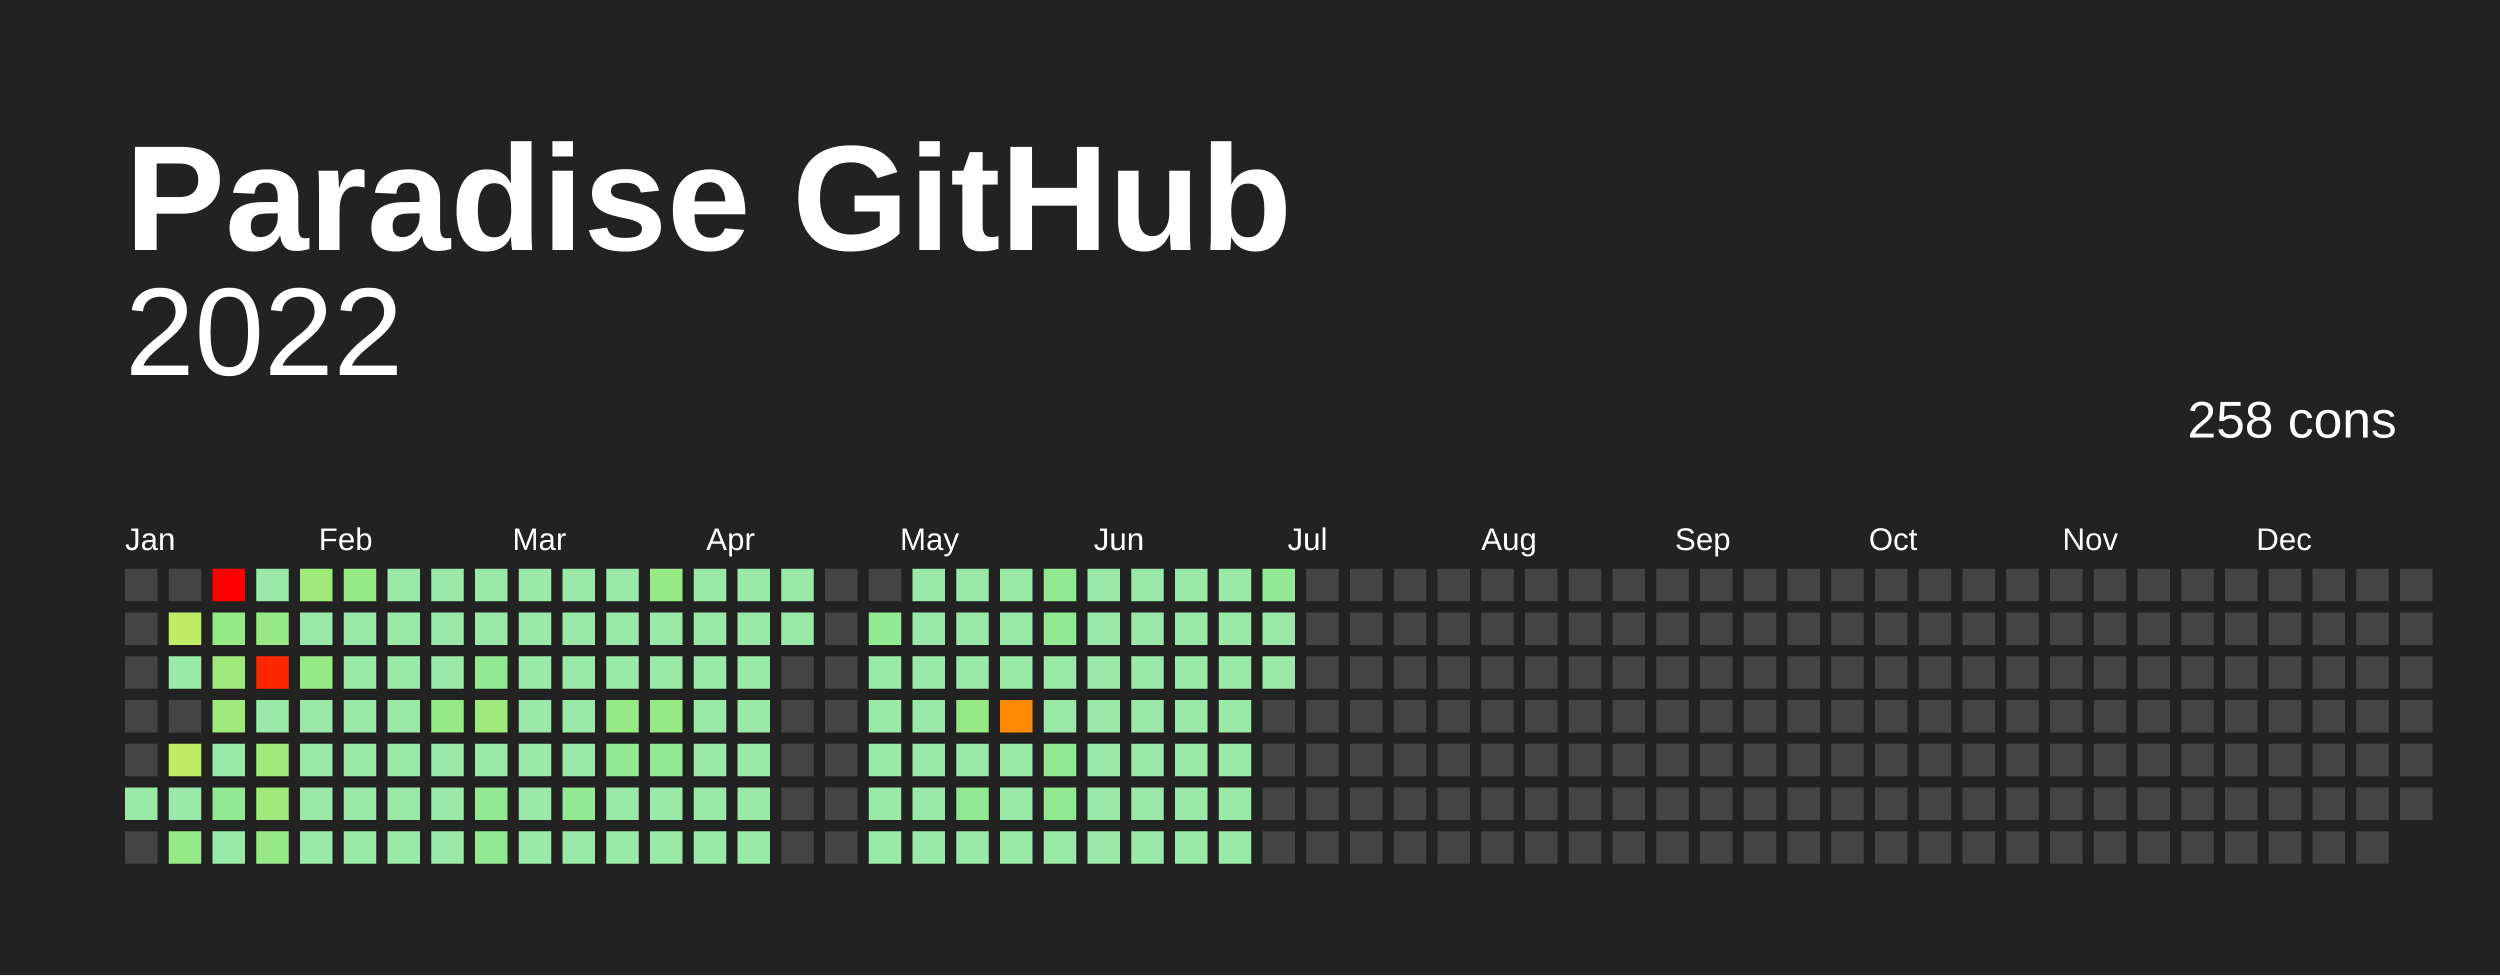
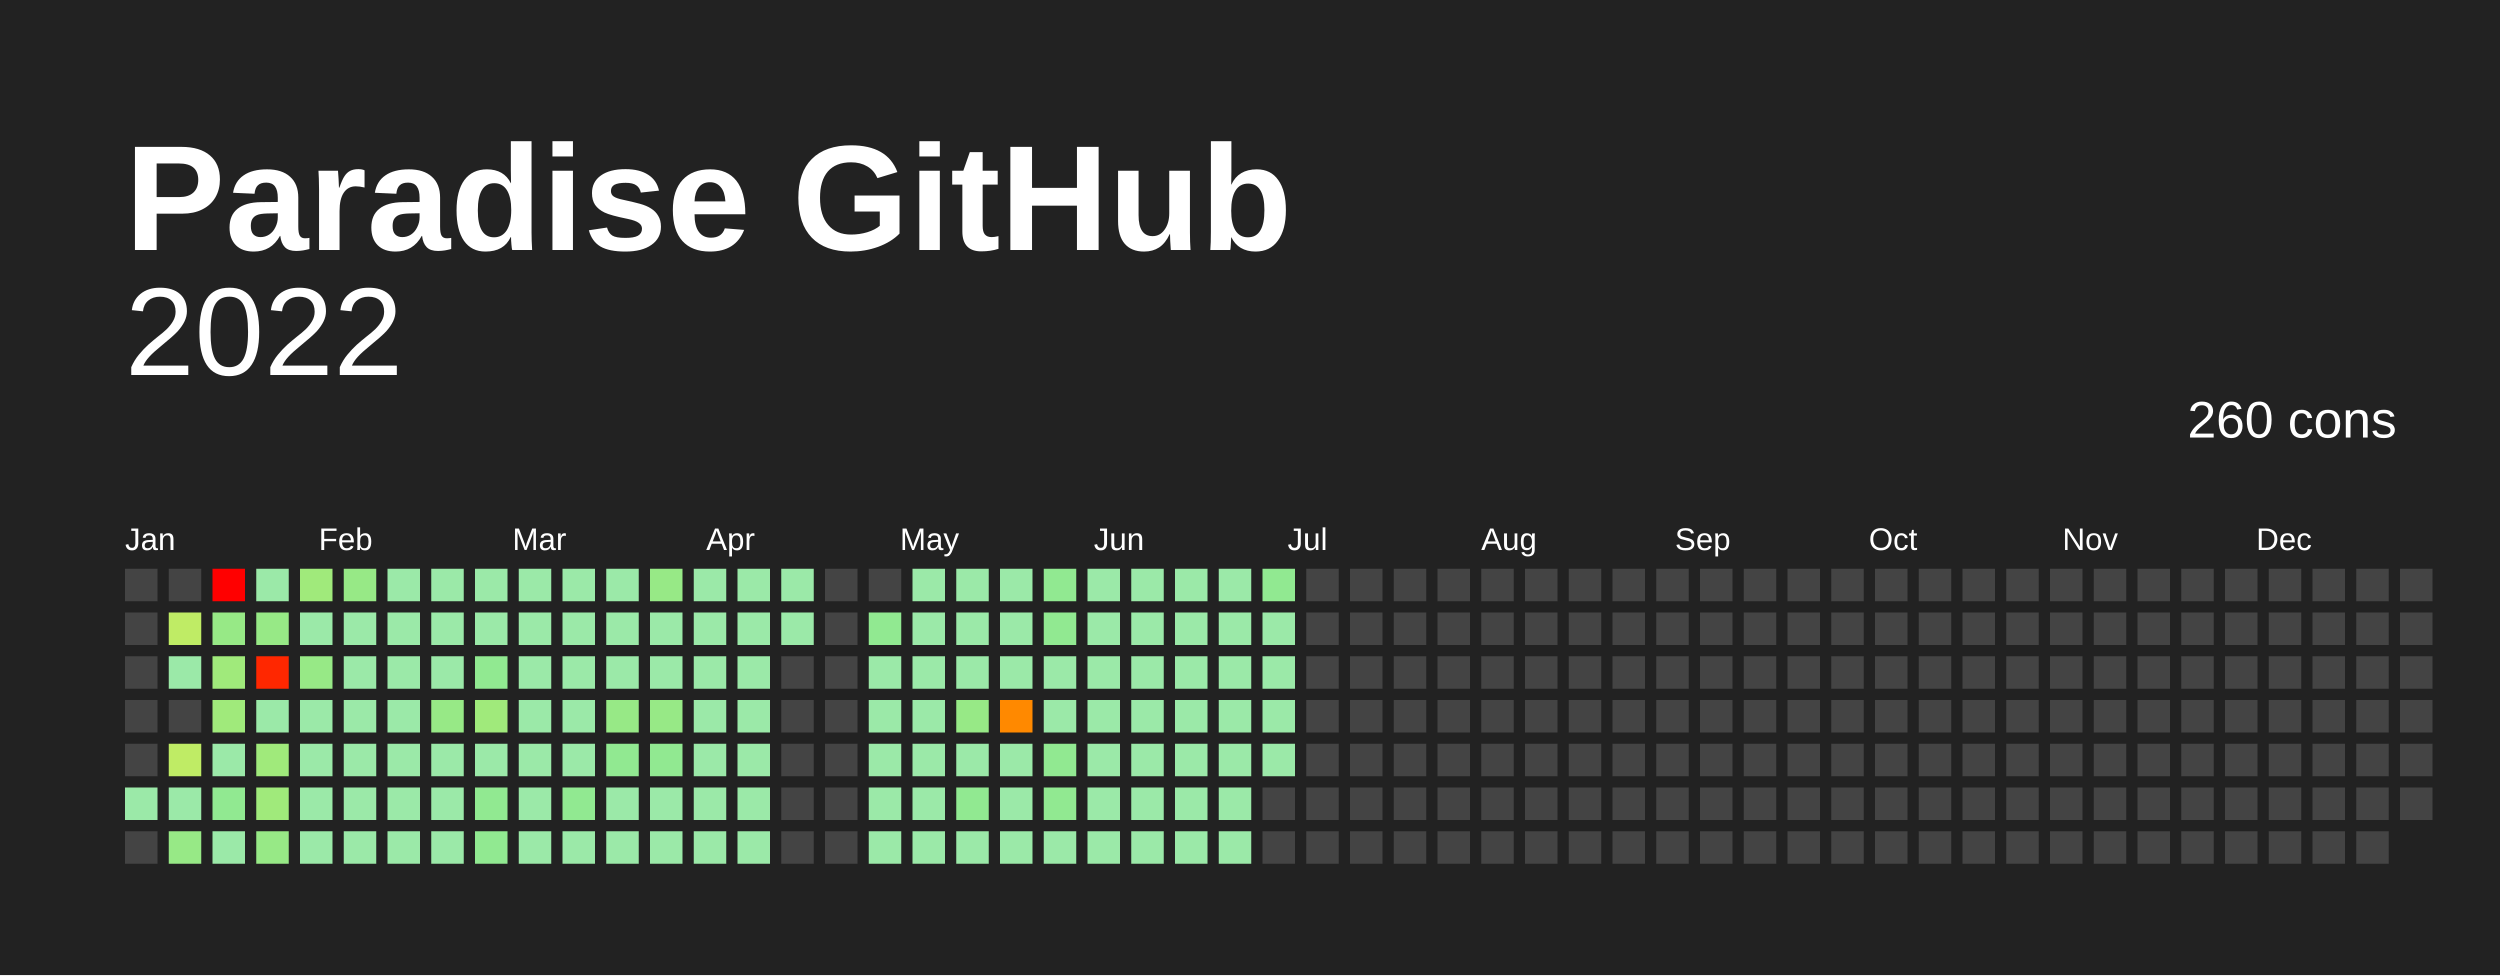
<svg xmlns="http://www.w3.org/2000/svg" baseProfile="full" height="78mm" version="1.1" viewBox="0,0,200,78" width="200mm">
  <defs />
  <rect fill="#222222" height="78" width="200" x="0" y="0" />
  <text fill="#FFFFFF" style="font-size:12px; font-family:Arial; font-weight:bold;" x="10" y="20">Paradise GitHub</text>
  <text alignment-baseline="hanging" fill="#FFFFFF" style="font-size:10.0px; font-family:Arial;" x="10" y="30">2022</text>
-   <text alignment-baseline="hanging" fill="#FFFFFF" style="font-size:4.125px; font-family:Arial;" x="175" y="35">258 cons</text>
+   <text alignment-baseline="hanging" fill="#FFFFFF" style="font-size:4.125px; font-family:Arial;" x="175" y="35">260 cons</text>
  <text fill="#FFFFFF" style="font-size:2.5px; font-family:Arial" x="10.0" y="44">Jan</text>
  <text fill="#FFFFFF" style="font-size:2.5px; font-family:Arial" x="25.5" y="44">Feb</text>
  <text fill="#FFFFFF" style="font-size:2.5px; font-family:Arial" x="41.0" y="44">Mar</text>
  <text fill="#FFFFFF" style="font-size:2.5px; font-family:Arial" x="56.5" y="44">Apr</text>
  <text fill="#FFFFFF" style="font-size:2.5px; font-family:Arial" x="72.0" y="44">May</text>
  <text fill="#FFFFFF" style="font-size:2.5px; font-family:Arial" x="87.5" y="44">Jun</text>
  <text fill="#FFFFFF" style="font-size:2.5px; font-family:Arial" x="103.0" y="44">Jul</text>
  <text fill="#FFFFFF" style="font-size:2.5px; font-family:Arial" x="118.5" y="44">Aug</text>
  <text fill="#FFFFFF" style="font-size:2.5px; font-family:Arial" x="134.0" y="44">Sep</text>
  <text fill="#FFFFFF" style="font-size:2.5px; font-family:Arial" x="149.5" y="44">Oct</text>
  <text fill="#FFFFFF" style="font-size:2.5px; font-family:Arial" x="165.0" y="44">Nov</text>
  <text fill="#FFFFFF" style="font-size:2.5px; font-family:Arial" x="180.5" y="44">Dec</text>
  <rect fill="#444444" height="2.6" width="2.6" x="10.0" y="45.5" />
  <rect fill="#444444" height="2.6" width="2.6" x="10.0" y="49.0" />
  <rect fill="#444444" height="2.6" width="2.6" x="10.0" y="52.5" />
  <rect fill="#444444" height="2.6" width="2.6" x="10.0" y="56.0" />
  <rect fill="#444444" height="2.6" width="2.6" x="10.0" y="59.5" />
  <rect fill="#9be9a8" height="2.6" width="2.6" x="10.0" y="63.0" />
  <rect fill="#444444" height="2.6" width="2.6" x="10.0" y="66.5" />
  <rect fill="#444444" height="2.6" width="2.6" x="13.5" y="45.5" />
  <rect fill="#bfec65" height="2.6" width="2.6" x="13.5" y="49.0" />
  <rect fill="#9be9a8" height="2.6" width="2.6" x="13.5" y="52.5" />
  <rect fill="#444444" height="2.6" width="2.6" x="13.5" y="56.0" />
  <rect fill="#bfec65" height="2.6" width="2.6" x="13.5" y="59.5" />
  <rect fill="#9be9a8" height="2.6" width="2.6" x="13.5" y="63.0" />
  <rect fill="#97e986" height="2.6" width="2.6" x="13.5" y="66.5" />
  <rect fill="red" height="2.6" width="2.6" x="17.0" y="45.5" />
  <rect fill="#97e986" height="2.6" width="2.6" x="17.0" y="49.0" />
  <rect fill="#a0ea7b" height="2.6" width="2.6" x="17.0" y="52.5" />
  <rect fill="#a0ea7b" height="2.6" width="2.6" x="17.0" y="56.0" />
  <rect fill="#9be9a8" height="2.6" width="2.6" x="17.0" y="59.5" />
  <rect fill="#91e991" height="2.6" width="2.6" x="17.0" y="63.0" />
  <rect fill="#9be9a8" height="2.6" width="2.6" x="17.0" y="66.5" />
  <rect fill="#9be9a8" height="2.6" width="2.6" x="20.5" y="45.5" />
  <rect fill="#97e986" height="2.6" width="2.6" x="20.5" y="49.0" />
  <rect fill="#ff2700" height="2.6" width="2.6" x="20.5" y="52.5" />
  <rect fill="#9be9a8" height="2.6" width="2.6" x="20.5" y="56.0" />
  <rect fill="#a0ea7b" height="2.6" width="2.6" x="20.5" y="59.5" />
  <rect fill="#a0ea7b" height="2.6" width="2.6" x="20.5" y="63.0" />
  <rect fill="#97e986" height="2.6" width="2.6" x="20.5" y="66.5" />
  <rect fill="#a0ea7b" height="2.6" width="2.6" x="24.0" y="45.5" />
  <rect fill="#9be9a8" height="2.6" width="2.6" x="24.0" y="49.0" />
  <rect fill="#97e986" height="2.6" width="2.6" x="24.0" y="52.5" />
  <rect fill="#9be9a8" height="2.6" width="2.6" x="24.0" y="56.0" />
  <rect fill="#9be9a8" height="2.6" width="2.6" x="24.0" y="59.5" />
  <rect fill="#9be9a8" height="2.6" width="2.6" x="24.0" y="63.0" />
  <rect fill="#9be9a8" height="2.6" width="2.6" x="24.0" y="66.5" />
  <rect fill="#97e986" height="2.6" width="2.6" x="27.5" y="45.5" />
  <rect fill="#9be9a8" height="2.6" width="2.6" x="27.5" y="49.0" />
  <rect fill="#9be9a8" height="2.6" width="2.6" x="27.5" y="52.5" />
  <rect fill="#9be9a8" height="2.6" width="2.6" x="27.5" y="56.0" />
  <rect fill="#9be9a8" height="2.6" width="2.6" x="27.5" y="59.5" />
  <rect fill="#9be9a8" height="2.6" width="2.6" x="27.5" y="63.0" />
  <rect fill="#9be9a8" height="2.6" width="2.6" x="27.5" y="66.5" />
  <rect fill="#9be9a8" height="2.6" width="2.6" x="31.0" y="45.5" />
  <rect fill="#9be9a8" height="2.6" width="2.6" x="31.0" y="49.0" />
  <rect fill="#9be9a8" height="2.6" width="2.6" x="31.0" y="52.5" />
  <rect fill="#9be9a8" height="2.6" width="2.6" x="31.0" y="56.0" />
  <rect fill="#9be9a8" height="2.6" width="2.6" x="31.0" y="59.5" />
  <rect fill="#9be9a8" height="2.6" width="2.6" x="31.0" y="63.0" />
  <rect fill="#9be9a8" height="2.6" width="2.6" x="31.0" y="66.5" />
  <rect fill="#9be9a8" height="2.6" width="2.6" x="34.5" y="45.5" />
  <rect fill="#9be9a8" height="2.6" width="2.6" x="34.5" y="49.0" />
  <rect fill="#9be9a8" height="2.6" width="2.6" x="34.5" y="52.5" />
  <rect fill="#97e986" height="2.6" width="2.6" x="34.5" y="56.0" />
  <rect fill="#9be9a8" height="2.6" width="2.6" x="34.5" y="59.5" />
  <rect fill="#9be9a8" height="2.6" width="2.6" x="34.5" y="63.0" />
  <rect fill="#9be9a8" height="2.6" width="2.6" x="34.5" y="66.5" />
  <rect fill="#9be9a8" height="2.6" width="2.6" x="38.0" y="45.5" />
  <rect fill="#9be9a8" height="2.6" width="2.6" x="38.0" y="49.0" />
  <rect fill="#91e991" height="2.6" width="2.6" x="38.0" y="52.5" />
  <rect fill="#a0ea7b" height="2.6" width="2.6" x="38.0" y="56.0" />
  <rect fill="#9be9a8" height="2.6" width="2.6" x="38.0" y="59.5" />
  <rect fill="#91e991" height="2.6" width="2.6" x="38.0" y="63.0" />
  <rect fill="#91e991" height="2.6" width="2.6" x="38.0" y="66.5" />
  <rect fill="#9be9a8" height="2.6" width="2.6" x="41.5" y="45.5" />
  <rect fill="#9be9a8" height="2.6" width="2.6" x="41.5" y="49.0" />
  <rect fill="#9be9a8" height="2.6" width="2.6" x="41.5" y="52.5" />
  <rect fill="#9be9a8" height="2.6" width="2.6" x="41.5" y="56.0" />
  <rect fill="#9be9a8" height="2.6" width="2.6" x="41.5" y="59.5" />
  <rect fill="#9be9a8" height="2.6" width="2.6" x="41.5" y="63.0" />
  <rect fill="#9be9a8" height="2.6" width="2.6" x="41.5" y="66.5" />
  <rect fill="#9be9a8" height="2.6" width="2.6" x="45.0" y="45.5" />
  <rect fill="#9be9a8" height="2.6" width="2.6" x="45.0" y="49.0" />
  <rect fill="#9be9a8" height="2.6" width="2.6" x="45.0" y="52.5" />
  <rect fill="#9be9a8" height="2.6" width="2.6" x="45.0" y="56.0" />
  <rect fill="#9be9a8" height="2.6" width="2.6" x="45.0" y="59.5" />
  <rect fill="#91e991" height="2.6" width="2.6" x="45.0" y="63.0" />
  <rect fill="#9be9a8" height="2.6" width="2.6" x="45.0" y="66.5" />
  <rect fill="#9be9a8" height="2.6" width="2.6" x="48.5" y="45.5" />
  <rect fill="#9be9a8" height="2.6" width="2.6" x="48.5" y="49.0" />
  <rect fill="#9be9a8" height="2.6" width="2.6" x="48.5" y="52.5" />
  <rect fill="#97e986" height="2.6" width="2.6" x="48.5" y="56.0" />
  <rect fill="#91e991" height="2.6" width="2.6" x="48.5" y="59.5" />
  <rect fill="#9be9a8" height="2.6" width="2.6" x="48.5" y="63.0" />
  <rect fill="#9be9a8" height="2.6" width="2.6" x="48.5" y="66.5" />
  <rect fill="#97e986" height="2.6" width="2.6" x="52.0" y="45.5" />
  <rect fill="#9be9a8" height="2.6" width="2.6" x="52.0" y="49.0" />
  <rect fill="#9be9a8" height="2.6" width="2.6" x="52.0" y="52.5" />
  <rect fill="#97e986" height="2.6" width="2.6" x="52.0" y="56.0" />
  <rect fill="#91e991" height="2.6" width="2.6" x="52.0" y="59.5" />
  <rect fill="#9be9a8" height="2.6" width="2.6" x="52.0" y="63.0" />
  <rect fill="#9be9a8" height="2.6" width="2.6" x="52.0" y="66.5" />
  <rect fill="#9be9a8" height="2.6" width="2.6" x="55.5" y="45.5" />
  <rect fill="#9be9a8" height="2.6" width="2.6" x="55.5" y="49.0" />
  <rect fill="#9be9a8" height="2.6" width="2.6" x="55.5" y="52.5" />
  <rect fill="#9be9a8" height="2.6" width="2.6" x="55.5" y="56.0" />
  <rect fill="#9be9a8" height="2.6" width="2.6" x="55.5" y="59.5" />
  <rect fill="#9be9a8" height="2.6" width="2.6" x="55.5" y="63.0" />
  <rect fill="#9be9a8" height="2.6" width="2.6" x="55.5" y="66.5" />
  <rect fill="#9be9a8" height="2.6" width="2.6" x="59.0" y="45.5" />
  <rect fill="#9be9a8" height="2.6" width="2.6" x="59.0" y="49.0" />
  <rect fill="#9be9a8" height="2.6" width="2.6" x="59.0" y="52.5" />
  <rect fill="#9be9a8" height="2.6" width="2.6" x="59.0" y="56.0" />
  <rect fill="#9be9a8" height="2.6" width="2.6" x="59.0" y="59.5" />
  <rect fill="#9be9a8" height="2.6" width="2.6" x="59.0" y="63.0" />
  <rect fill="#9be9a8" height="2.6" width="2.6" x="59.0" y="66.5" />
  <rect fill="#9be9a8" height="2.6" width="2.6" x="62.5" y="45.5" />
  <rect fill="#9be9a8" height="2.6" width="2.6" x="62.5" y="49.0" />
  <rect fill="#444444" height="2.6" width="2.6" x="62.5" y="52.5" />
  <rect fill="#444444" height="2.6" width="2.6" x="62.5" y="56.0" />
  <rect fill="#444444" height="2.6" width="2.6" x="62.5" y="59.5" />
  <rect fill="#444444" height="2.6" width="2.6" x="62.5" y="63.0" />
  <rect fill="#444444" height="2.6" width="2.6" x="62.5" y="66.5" />
  <rect fill="#444444" height="2.6" width="2.6" x="66.0" y="45.5" />
  <rect fill="#444444" height="2.6" width="2.6" x="66.0" y="49.0" />
  <rect fill="#444444" height="2.6" width="2.6" x="66.0" y="52.5" />
  <rect fill="#444444" height="2.6" width="2.6" x="66.0" y="56.0" />
  <rect fill="#444444" height="2.6" width="2.6" x="66.0" y="59.5" />
  <rect fill="#444444" height="2.6" width="2.6" x="66.0" y="63.0" />
  <rect fill="#444444" height="2.6" width="2.6" x="66.0" y="66.5" />
  <rect fill="#444444" height="2.6" width="2.6" x="69.5" y="45.5" />
  <rect fill="#91e991" height="2.6" width="2.6" x="69.5" y="49.0" />
  <rect fill="#9be9a8" height="2.6" width="2.6" x="69.5" y="52.5" />
  <rect fill="#9be9a8" height="2.6" width="2.6" x="69.5" y="56.0" />
  <rect fill="#9be9a8" height="2.6" width="2.6" x="69.5" y="59.5" />
  <rect fill="#9be9a8" height="2.6" width="2.6" x="69.5" y="63.0" />
  <rect fill="#9be9a8" height="2.6" width="2.6" x="69.5" y="66.5" />
  <rect fill="#9be9a8" height="2.6" width="2.6" x="73.0" y="45.5" />
  <rect fill="#9be9a8" height="2.6" width="2.6" x="73.0" y="49.0" />
  <rect fill="#9be9a8" height="2.6" width="2.6" x="73.0" y="52.5" />
  <rect fill="#9be9a8" height="2.6" width="2.6" x="73.0" y="56.0" />
  <rect fill="#9be9a8" height="2.6" width="2.6" x="73.0" y="59.5" />
  <rect fill="#9be9a8" height="2.6" width="2.6" x="73.0" y="63.0" />
  <rect fill="#9be9a8" height="2.6" width="2.6" x="73.0" y="66.5" />
  <rect fill="#9be9a8" height="2.6" width="2.6" x="76.5" y="45.5" />
  <rect fill="#9be9a8" height="2.6" width="2.6" x="76.5" y="49.0" />
  <rect fill="#9be9a8" height="2.6" width="2.6" x="76.5" y="52.5" />
  <rect fill="#97e986" height="2.6" width="2.6" x="76.5" y="56.0" />
  <rect fill="#9be9a8" height="2.6" width="2.6" x="76.5" y="59.5" />
  <rect fill="#91e991" height="2.6" width="2.6" x="76.5" y="63.0" />
  <rect fill="#9be9a8" height="2.6" width="2.6" x="76.5" y="66.5" />
  <rect fill="#9be9a8" height="2.6" width="2.6" x="80.0" y="45.5" />
  <rect fill="#9be9a8" height="2.6" width="2.6" x="80.0" y="49.0" />
  <rect fill="#9be9a8" height="2.6" width="2.6" x="80.0" y="52.5" />
  <rect fill="#ff8900" height="2.6" width="2.6" x="80.0" y="56.0" />
  <rect fill="#9be9a8" height="2.6" width="2.6" x="80.0" y="59.5" />
  <rect fill="#9be9a8" height="2.6" width="2.6" x="80.0" y="63.0" />
  <rect fill="#9be9a8" height="2.6" width="2.6" x="80.0" y="66.5" />
  <rect fill="#91e991" height="2.6" width="2.6" x="83.5" y="45.5" />
  <rect fill="#91e991" height="2.6" width="2.6" x="83.5" y="49.0" />
  <rect fill="#9be9a8" height="2.6" width="2.6" x="83.5" y="52.5" />
  <rect fill="#9be9a8" height="2.6" width="2.6" x="83.5" y="56.0" />
  <rect fill="#91e991" height="2.6" width="2.6" x="83.5" y="59.5" />
  <rect fill="#91e991" height="2.6" width="2.6" x="83.5" y="63.0" />
  <rect fill="#9be9a8" height="2.6" width="2.6" x="83.5" y="66.5" />
  <rect fill="#9be9a8" height="2.6" width="2.6" x="87.0" y="45.5" />
  <rect fill="#9be9a8" height="2.6" width="2.6" x="87.0" y="49.0" />
  <rect fill="#9be9a8" height="2.6" width="2.6" x="87.0" y="52.5" />
  <rect fill="#9be9a8" height="2.6" width="2.6" x="87.0" y="56.0" />
  <rect fill="#9be9a8" height="2.6" width="2.6" x="87.0" y="59.5" />
  <rect fill="#9be9a8" height="2.6" width="2.6" x="87.0" y="63.0" />
  <rect fill="#9be9a8" height="2.6" width="2.6" x="87.0" y="66.5" />
  <rect fill="#9be9a8" height="2.6" width="2.6" x="90.5" y="45.5" />
  <rect fill="#9be9a8" height="2.6" width="2.6" x="90.5" y="49.0" />
  <rect fill="#9be9a8" height="2.6" width="2.6" x="90.5" y="52.5" />
  <rect fill="#9be9a8" height="2.6" width="2.6" x="90.5" y="56.0" />
  <rect fill="#9be9a8" height="2.6" width="2.6" x="90.5" y="59.5" />
  <rect fill="#9be9a8" height="2.6" width="2.6" x="90.5" y="63.0" />
  <rect fill="#9be9a8" height="2.6" width="2.6" x="90.5" y="66.5" />
  <rect fill="#9be9a8" height="2.6" width="2.6" x="94.0" y="45.5" />
  <rect fill="#9be9a8" height="2.6" width="2.6" x="94.0" y="49.0" />
  <rect fill="#9be9a8" height="2.6" width="2.6" x="94.0" y="52.5" />
  <rect fill="#9be9a8" height="2.6" width="2.6" x="94.0" y="56.0" />
  <rect fill="#9be9a8" height="2.6" width="2.6" x="94.0" y="59.5" />
  <rect fill="#9be9a8" height="2.6" width="2.6" x="94.0" y="63.0" />
  <rect fill="#9be9a8" height="2.6" width="2.6" x="94.0" y="66.5" />
  <rect fill="#9be9a8" height="2.6" width="2.6" x="97.5" y="45.5" />
  <rect fill="#9be9a8" height="2.6" width="2.6" x="97.5" y="49.0" />
  <rect fill="#9be9a8" height="2.6" width="2.6" x="97.5" y="52.5" />
  <rect fill="#9be9a8" height="2.6" width="2.6" x="97.5" y="56.0" />
  <rect fill="#9be9a8" height="2.6" width="2.6" x="97.5" y="59.5" />
  <rect fill="#9be9a8" height="2.6" width="2.6" x="97.5" y="63.0" />
  <rect fill="#9be9a8" height="2.6" width="2.6" x="97.5" y="66.5" />
  <rect fill="#91e991" height="2.6" width="2.6" x="101.0" y="45.5" />
  <rect fill="#9be9a8" height="2.6" width="2.6" x="101.0" y="49.0" />
  <rect fill="#9be9a8" height="2.6" width="2.6" x="101.0" y="52.5" />
-   <rect fill="#444444" height="2.6" width="2.6" x="101.0" y="56.0" />
-   <rect fill="#444444" height="2.6" width="2.6" x="101.0" y="59.5" />
+   <rect fill="#9be9a8" height="2.6" width="2.6" x="101.0" y="56.0" />
+   <rect fill="#9be9a8" height="2.6" width="2.6" x="101.0" y="59.5" />
  <rect fill="#444444" height="2.6" width="2.6" x="101.0" y="63.0" />
  <rect fill="#444444" height="2.6" width="2.6" x="101.0" y="66.5" />
  <rect fill="#444444" height="2.6" width="2.6" x="104.5" y="45.5" />
  <rect fill="#444444" height="2.6" width="2.6" x="104.5" y="49.0" />
  <rect fill="#444444" height="2.6" width="2.6" x="104.5" y="52.5" />
  <rect fill="#444444" height="2.6" width="2.6" x="104.5" y="56.0" />
  <rect fill="#444444" height="2.6" width="2.6" x="104.5" y="59.5" />
  <rect fill="#444444" height="2.6" width="2.6" x="104.5" y="63.0" />
  <rect fill="#444444" height="2.6" width="2.6" x="104.5" y="66.5" />
  <rect fill="#444444" height="2.6" width="2.6" x="108.0" y="45.5" />
  <rect fill="#444444" height="2.6" width="2.6" x="108.0" y="49.0" />
  <rect fill="#444444" height="2.6" width="2.6" x="108.0" y="52.5" />
  <rect fill="#444444" height="2.6" width="2.6" x="108.0" y="56.0" />
  <rect fill="#444444" height="2.6" width="2.6" x="108.0" y="59.5" />
  <rect fill="#444444" height="2.6" width="2.6" x="108.0" y="63.0" />
  <rect fill="#444444" height="2.6" width="2.6" x="108.0" y="66.5" />
  <rect fill="#444444" height="2.6" width="2.6" x="111.5" y="45.5" />
  <rect fill="#444444" height="2.6" width="2.6" x="111.5" y="49.0" />
  <rect fill="#444444" height="2.6" width="2.6" x="111.5" y="52.5" />
  <rect fill="#444444" height="2.6" width="2.6" x="111.5" y="56.0" />
  <rect fill="#444444" height="2.6" width="2.6" x="111.5" y="59.5" />
  <rect fill="#444444" height="2.6" width="2.6" x="111.5" y="63.0" />
  <rect fill="#444444" height="2.6" width="2.6" x="111.5" y="66.5" />
  <rect fill="#444444" height="2.6" width="2.6" x="115.0" y="45.5" />
  <rect fill="#444444" height="2.6" width="2.6" x="115.0" y="49.0" />
  <rect fill="#444444" height="2.6" width="2.6" x="115.0" y="52.5" />
  <rect fill="#444444" height="2.6" width="2.6" x="115.0" y="56.0" />
  <rect fill="#444444" height="2.6" width="2.6" x="115.0" y="59.5" />
  <rect fill="#444444" height="2.6" width="2.6" x="115.0" y="63.0" />
  <rect fill="#444444" height="2.6" width="2.6" x="115.0" y="66.5" />
  <rect fill="#444444" height="2.6" width="2.6" x="118.5" y="45.5" />
  <rect fill="#444444" height="2.6" width="2.6" x="118.5" y="49.0" />
  <rect fill="#444444" height="2.6" width="2.6" x="118.5" y="52.5" />
  <rect fill="#444444" height="2.6" width="2.6" x="118.5" y="56.0" />
  <rect fill="#444444" height="2.6" width="2.6" x="118.5" y="59.5" />
  <rect fill="#444444" height="2.6" width="2.6" x="118.5" y="63.0" />
  <rect fill="#444444" height="2.6" width="2.6" x="118.5" y="66.5" />
  <rect fill="#444444" height="2.6" width="2.6" x="122.0" y="45.5" />
  <rect fill="#444444" height="2.6" width="2.6" x="122.0" y="49.0" />
  <rect fill="#444444" height="2.6" width="2.6" x="122.0" y="52.5" />
  <rect fill="#444444" height="2.6" width="2.6" x="122.0" y="56.0" />
  <rect fill="#444444" height="2.6" width="2.6" x="122.0" y="59.5" />
  <rect fill="#444444" height="2.6" width="2.6" x="122.0" y="63.0" />
  <rect fill="#444444" height="2.6" width="2.6" x="122.0" y="66.5" />
  <rect fill="#444444" height="2.6" width="2.6" x="125.5" y="45.5" />
  <rect fill="#444444" height="2.6" width="2.6" x="125.5" y="49.0" />
  <rect fill="#444444" height="2.6" width="2.6" x="125.5" y="52.5" />
  <rect fill="#444444" height="2.6" width="2.6" x="125.5" y="56.0" />
  <rect fill="#444444" height="2.6" width="2.6" x="125.5" y="59.5" />
  <rect fill="#444444" height="2.6" width="2.6" x="125.5" y="63.0" />
  <rect fill="#444444" height="2.6" width="2.6" x="125.5" y="66.5" />
  <rect fill="#444444" height="2.6" width="2.6" x="129.0" y="45.5" />
  <rect fill="#444444" height="2.6" width="2.6" x="129.0" y="49.0" />
  <rect fill="#444444" height="2.6" width="2.6" x="129.0" y="52.5" />
  <rect fill="#444444" height="2.6" width="2.6" x="129.0" y="56.0" />
  <rect fill="#444444" height="2.6" width="2.6" x="129.0" y="59.5" />
  <rect fill="#444444" height="2.6" width="2.6" x="129.0" y="63.0" />
  <rect fill="#444444" height="2.6" width="2.6" x="129.0" y="66.5" />
  <rect fill="#444444" height="2.6" width="2.6" x="132.5" y="45.5" />
  <rect fill="#444444" height="2.6" width="2.6" x="132.5" y="49.0" />
  <rect fill="#444444" height="2.6" width="2.6" x="132.5" y="52.5" />
  <rect fill="#444444" height="2.6" width="2.6" x="132.5" y="56.0" />
  <rect fill="#444444" height="2.6" width="2.6" x="132.5" y="59.5" />
  <rect fill="#444444" height="2.6" width="2.6" x="132.5" y="63.0" />
  <rect fill="#444444" height="2.6" width="2.6" x="132.5" y="66.5" />
  <rect fill="#444444" height="2.6" width="2.6" x="136.0" y="45.5" />
  <rect fill="#444444" height="2.6" width="2.6" x="136.0" y="49.0" />
  <rect fill="#444444" height="2.6" width="2.6" x="136.0" y="52.5" />
  <rect fill="#444444" height="2.6" width="2.6" x="136.0" y="56.0" />
  <rect fill="#444444" height="2.6" width="2.6" x="136.0" y="59.5" />
  <rect fill="#444444" height="2.6" width="2.6" x="136.0" y="63.0" />
  <rect fill="#444444" height="2.6" width="2.6" x="136.0" y="66.5" />
  <rect fill="#444444" height="2.6" width="2.6" x="139.5" y="45.5" />
  <rect fill="#444444" height="2.6" width="2.6" x="139.5" y="49.0" />
  <rect fill="#444444" height="2.6" width="2.6" x="139.5" y="52.5" />
  <rect fill="#444444" height="2.6" width="2.6" x="139.5" y="56.0" />
  <rect fill="#444444" height="2.6" width="2.6" x="139.5" y="59.5" />
  <rect fill="#444444" height="2.6" width="2.6" x="139.5" y="63.0" />
  <rect fill="#444444" height="2.6" width="2.6" x="139.5" y="66.5" />
  <rect fill="#444444" height="2.6" width="2.6" x="143.0" y="45.5" />
  <rect fill="#444444" height="2.6" width="2.6" x="143.0" y="49.0" />
  <rect fill="#444444" height="2.6" width="2.6" x="143.0" y="52.5" />
  <rect fill="#444444" height="2.6" width="2.6" x="143.0" y="56.0" />
  <rect fill="#444444" height="2.6" width="2.6" x="143.0" y="59.5" />
  <rect fill="#444444" height="2.6" width="2.6" x="143.0" y="63.0" />
  <rect fill="#444444" height="2.6" width="2.6" x="143.0" y="66.5" />
  <rect fill="#444444" height="2.6" width="2.6" x="146.5" y="45.5" />
  <rect fill="#444444" height="2.6" width="2.6" x="146.5" y="49.0" />
  <rect fill="#444444" height="2.6" width="2.6" x="146.5" y="52.5" />
  <rect fill="#444444" height="2.6" width="2.6" x="146.5" y="56.0" />
  <rect fill="#444444" height="2.6" width="2.6" x="146.5" y="59.5" />
  <rect fill="#444444" height="2.6" width="2.6" x="146.5" y="63.0" />
  <rect fill="#444444" height="2.6" width="2.6" x="146.5" y="66.5" />
  <rect fill="#444444" height="2.6" width="2.6" x="150.0" y="45.5" />
  <rect fill="#444444" height="2.6" width="2.6" x="150.0" y="49.0" />
  <rect fill="#444444" height="2.6" width="2.6" x="150.0" y="52.5" />
  <rect fill="#444444" height="2.6" width="2.6" x="150.0" y="56.0" />
  <rect fill="#444444" height="2.6" width="2.6" x="150.0" y="59.5" />
  <rect fill="#444444" height="2.6" width="2.6" x="150.0" y="63.0" />
  <rect fill="#444444" height="2.6" width="2.6" x="150.0" y="66.5" />
  <rect fill="#444444" height="2.6" width="2.6" x="153.5" y="45.5" />
  <rect fill="#444444" height="2.6" width="2.6" x="153.5" y="49.0" />
  <rect fill="#444444" height="2.6" width="2.6" x="153.5" y="52.5" />
  <rect fill="#444444" height="2.6" width="2.6" x="153.5" y="56.0" />
  <rect fill="#444444" height="2.6" width="2.6" x="153.5" y="59.5" />
  <rect fill="#444444" height="2.6" width="2.6" x="153.5" y="63.0" />
  <rect fill="#444444" height="2.6" width="2.6" x="153.5" y="66.5" />
  <rect fill="#444444" height="2.6" width="2.6" x="157.0" y="45.5" />
  <rect fill="#444444" height="2.6" width="2.6" x="157.0" y="49.0" />
  <rect fill="#444444" height="2.6" width="2.6" x="157.0" y="52.5" />
  <rect fill="#444444" height="2.6" width="2.6" x="157.0" y="56.0" />
  <rect fill="#444444" height="2.6" width="2.6" x="157.0" y="59.5" />
  <rect fill="#444444" height="2.6" width="2.6" x="157.0" y="63.0" />
  <rect fill="#444444" height="2.6" width="2.6" x="157.0" y="66.5" />
  <rect fill="#444444" height="2.6" width="2.6" x="160.5" y="45.5" />
  <rect fill="#444444" height="2.6" width="2.6" x="160.5" y="49.0" />
  <rect fill="#444444" height="2.6" width="2.6" x="160.5" y="52.5" />
  <rect fill="#444444" height="2.6" width="2.6" x="160.5" y="56.0" />
  <rect fill="#444444" height="2.6" width="2.6" x="160.5" y="59.5" />
  <rect fill="#444444" height="2.6" width="2.6" x="160.5" y="63.0" />
  <rect fill="#444444" height="2.6" width="2.6" x="160.5" y="66.5" />
  <rect fill="#444444" height="2.6" width="2.6" x="164.0" y="45.5" />
  <rect fill="#444444" height="2.6" width="2.6" x="164.0" y="49.0" />
  <rect fill="#444444" height="2.6" width="2.6" x="164.0" y="52.5" />
  <rect fill="#444444" height="2.6" width="2.6" x="164.0" y="56.0" />
  <rect fill="#444444" height="2.6" width="2.6" x="164.0" y="59.5" />
  <rect fill="#444444" height="2.6" width="2.6" x="164.0" y="63.0" />
  <rect fill="#444444" height="2.6" width="2.6" x="164.0" y="66.5" />
  <rect fill="#444444" height="2.6" width="2.6" x="167.5" y="45.5" />
  <rect fill="#444444" height="2.6" width="2.6" x="167.5" y="49.0" />
  <rect fill="#444444" height="2.6" width="2.6" x="167.5" y="52.5" />
  <rect fill="#444444" height="2.6" width="2.6" x="167.5" y="56.0" />
  <rect fill="#444444" height="2.6" width="2.6" x="167.5" y="59.5" />
  <rect fill="#444444" height="2.6" width="2.6" x="167.5" y="63.0" />
  <rect fill="#444444" height="2.6" width="2.6" x="167.5" y="66.5" />
  <rect fill="#444444" height="2.6" width="2.6" x="171.0" y="45.5" />
  <rect fill="#444444" height="2.6" width="2.6" x="171.0" y="49.0" />
  <rect fill="#444444" height="2.6" width="2.6" x="171.0" y="52.5" />
  <rect fill="#444444" height="2.6" width="2.6" x="171.0" y="56.0" />
  <rect fill="#444444" height="2.6" width="2.6" x="171.0" y="59.5" />
  <rect fill="#444444" height="2.6" width="2.6" x="171.0" y="63.0" />
  <rect fill="#444444" height="2.6" width="2.6" x="171.0" y="66.5" />
  <rect fill="#444444" height="2.6" width="2.6" x="174.5" y="45.5" />
  <rect fill="#444444" height="2.6" width="2.6" x="174.5" y="49.0" />
  <rect fill="#444444" height="2.6" width="2.6" x="174.5" y="52.5" />
  <rect fill="#444444" height="2.6" width="2.6" x="174.5" y="56.0" />
  <rect fill="#444444" height="2.6" width="2.6" x="174.5" y="59.5" />
  <rect fill="#444444" height="2.6" width="2.6" x="174.5" y="63.0" />
  <rect fill="#444444" height="2.6" width="2.6" x="174.5" y="66.5" />
  <rect fill="#444444" height="2.6" width="2.6" x="178.0" y="45.5" />
  <rect fill="#444444" height="2.6" width="2.6" x="178.0" y="49.0" />
  <rect fill="#444444" height="2.6" width="2.6" x="178.0" y="52.5" />
  <rect fill="#444444" height="2.6" width="2.6" x="178.0" y="56.0" />
  <rect fill="#444444" height="2.6" width="2.6" x="178.0" y="59.5" />
  <rect fill="#444444" height="2.6" width="2.6" x="178.0" y="63.0" />
  <rect fill="#444444" height="2.6" width="2.6" x="178.0" y="66.5" />
  <rect fill="#444444" height="2.6" width="2.6" x="181.5" y="45.5" />
  <rect fill="#444444" height="2.6" width="2.6" x="181.5" y="49.0" />
  <rect fill="#444444" height="2.6" width="2.6" x="181.5" y="52.5" />
  <rect fill="#444444" height="2.6" width="2.6" x="181.5" y="56.0" />
  <rect fill="#444444" height="2.6" width="2.6" x="181.5" y="59.5" />
  <rect fill="#444444" height="2.6" width="2.6" x="181.5" y="63.0" />
  <rect fill="#444444" height="2.6" width="2.6" x="181.5" y="66.5" />
  <rect fill="#444444" height="2.6" width="2.6" x="185.0" y="45.5" />
  <rect fill="#444444" height="2.6" width="2.6" x="185.0" y="49.0" />
  <rect fill="#444444" height="2.6" width="2.6" x="185.0" y="52.5" />
  <rect fill="#444444" height="2.6" width="2.6" x="185.0" y="56.0" />
  <rect fill="#444444" height="2.6" width="2.6" x="185.0" y="59.5" />
  <rect fill="#444444" height="2.6" width="2.6" x="185.0" y="63.0" />
  <rect fill="#444444" height="2.6" width="2.6" x="185.0" y="66.5" />
  <rect fill="#444444" height="2.6" width="2.6" x="188.5" y="45.5" />
  <rect fill="#444444" height="2.6" width="2.6" x="188.5" y="49.0" />
  <rect fill="#444444" height="2.6" width="2.6" x="188.5" y="52.5" />
  <rect fill="#444444" height="2.6" width="2.6" x="188.5" y="56.0" />
  <rect fill="#444444" height="2.6" width="2.6" x="188.5" y="59.5" />
  <rect fill="#444444" height="2.6" width="2.6" x="188.5" y="63.0" />
  <rect fill="#444444" height="2.6" width="2.6" x="188.5" y="66.5" />
  <rect fill="#444444" height="2.6" width="2.6" x="192.0" y="45.5" />
  <rect fill="#444444" height="2.6" width="2.6" x="192.0" y="49.0" />
  <rect fill="#444444" height="2.6" width="2.6" x="192.0" y="52.5" />
  <rect fill="#444444" height="2.6" width="2.6" x="192.0" y="56.0" />
  <rect fill="#444444" height="2.6" width="2.6" x="192.0" y="59.5" />
  <rect fill="#444444" height="2.6" width="2.6" x="192.0" y="63.0" />
</svg>
